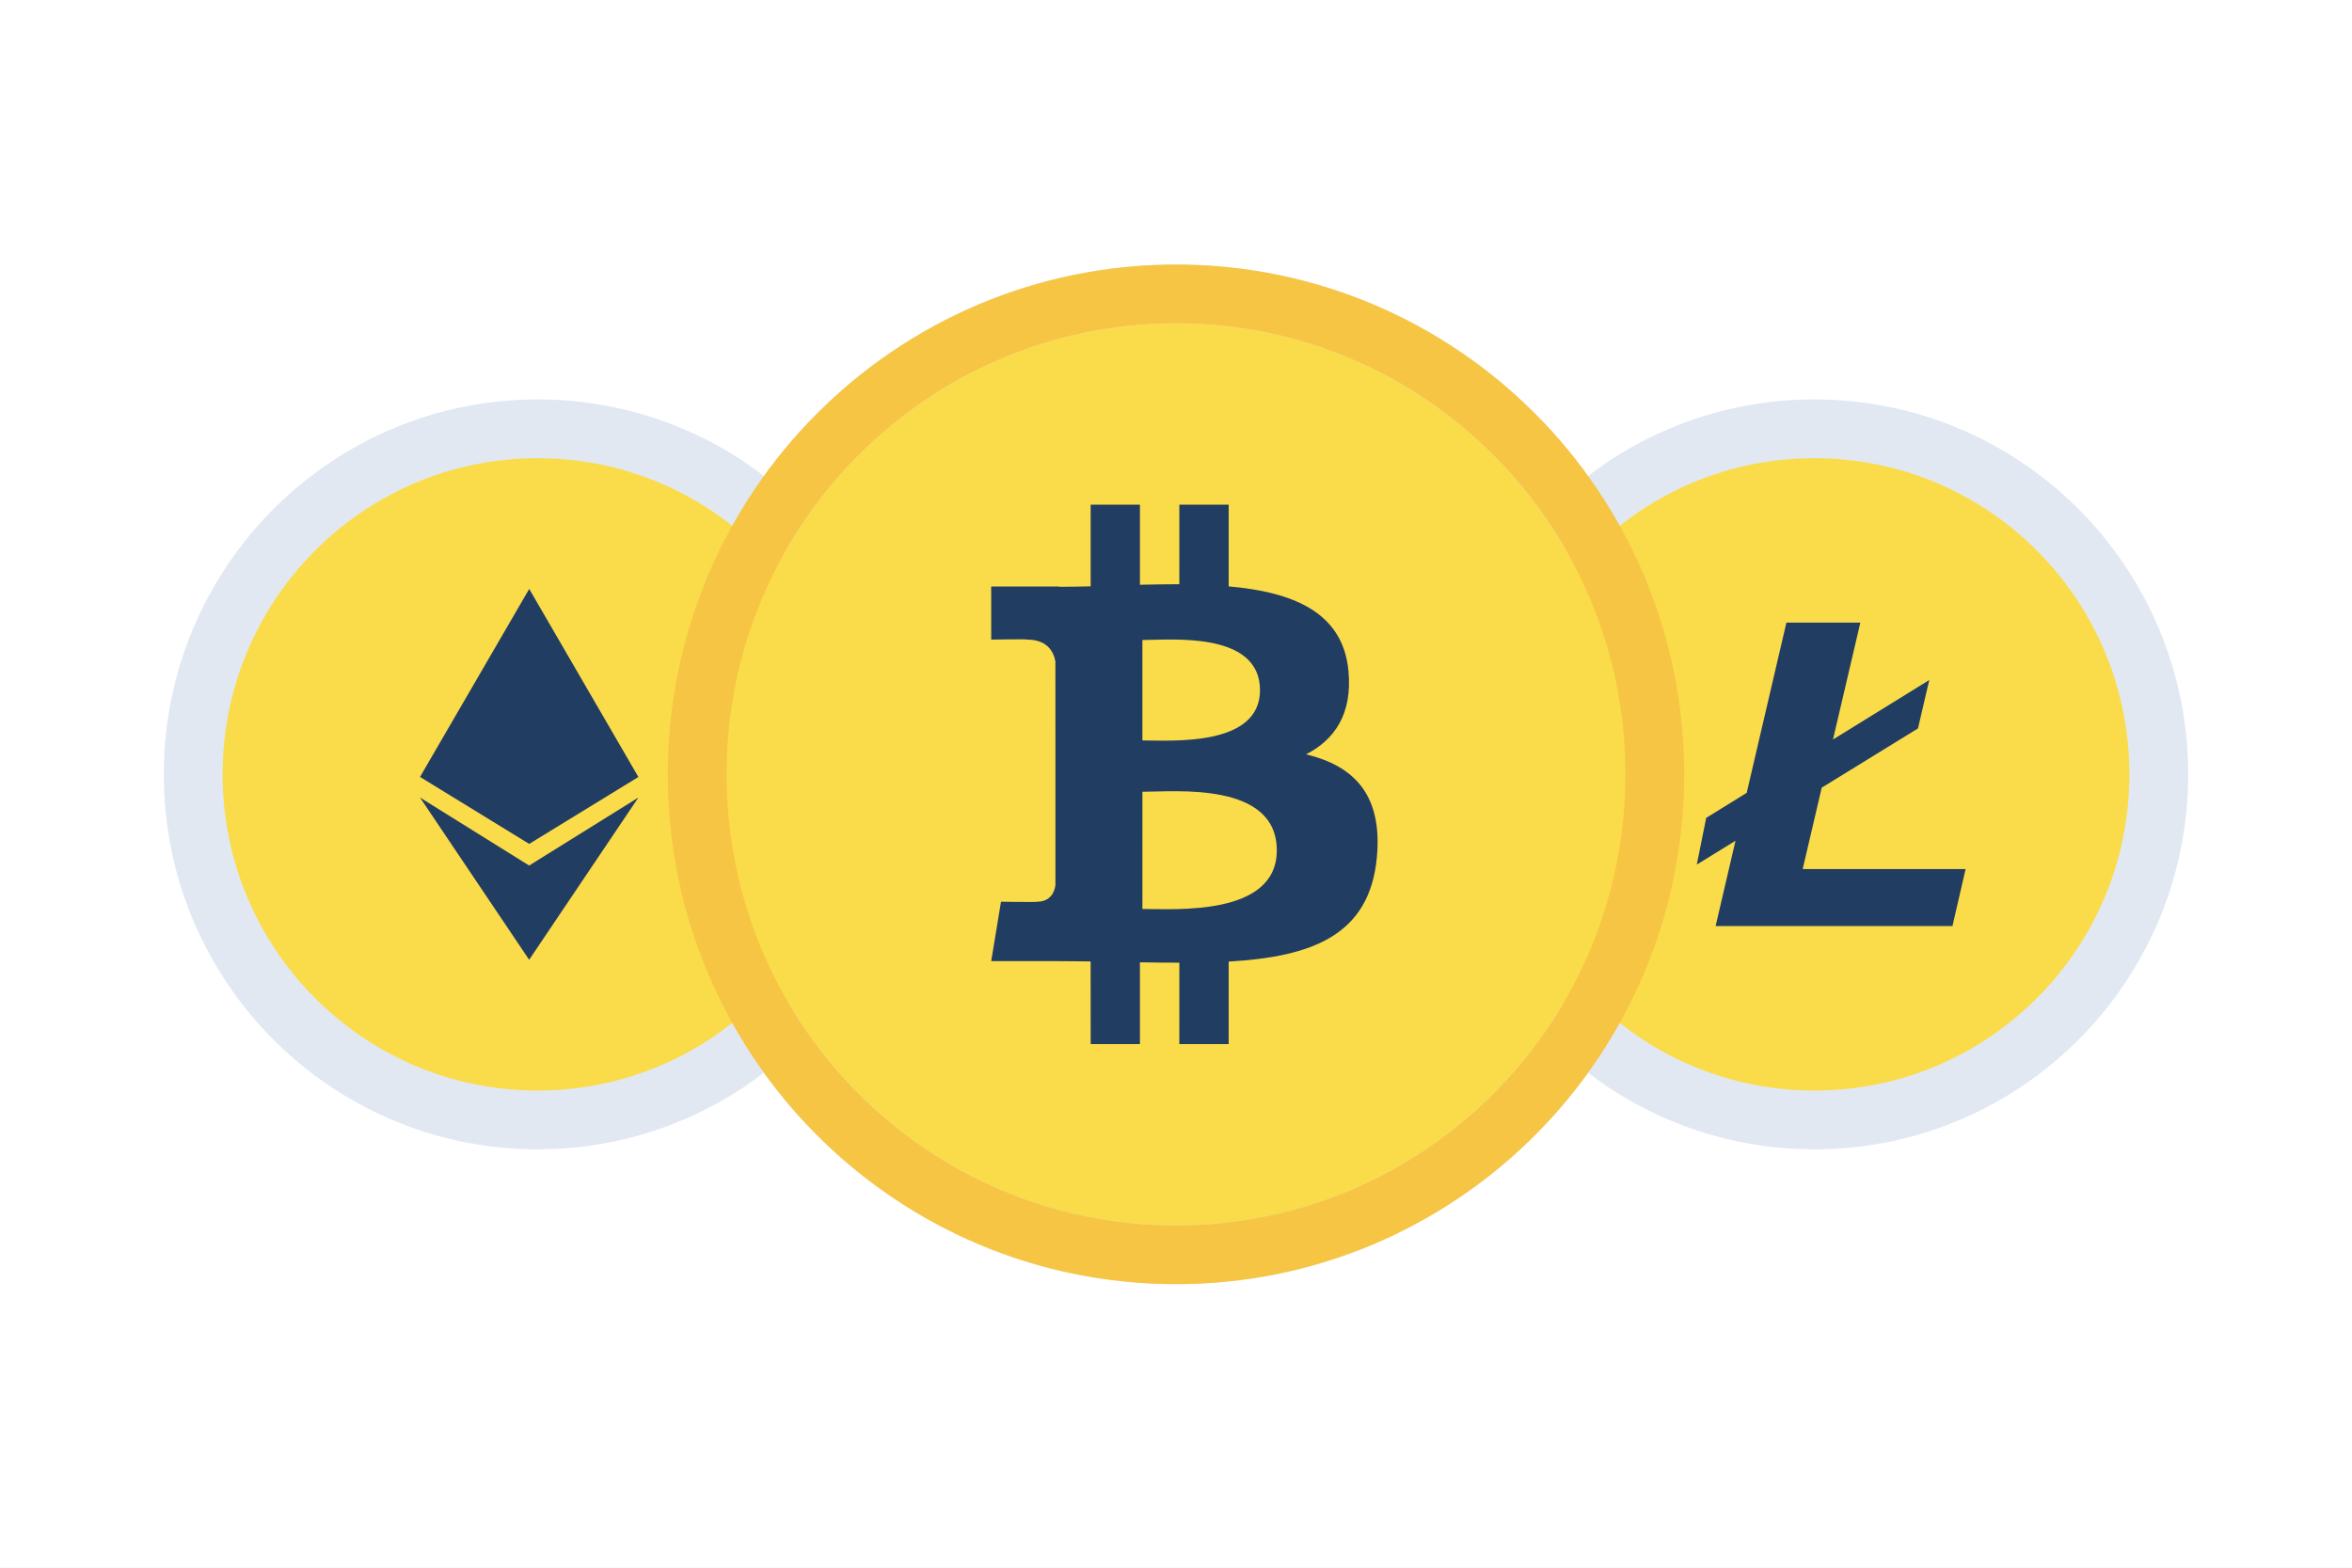
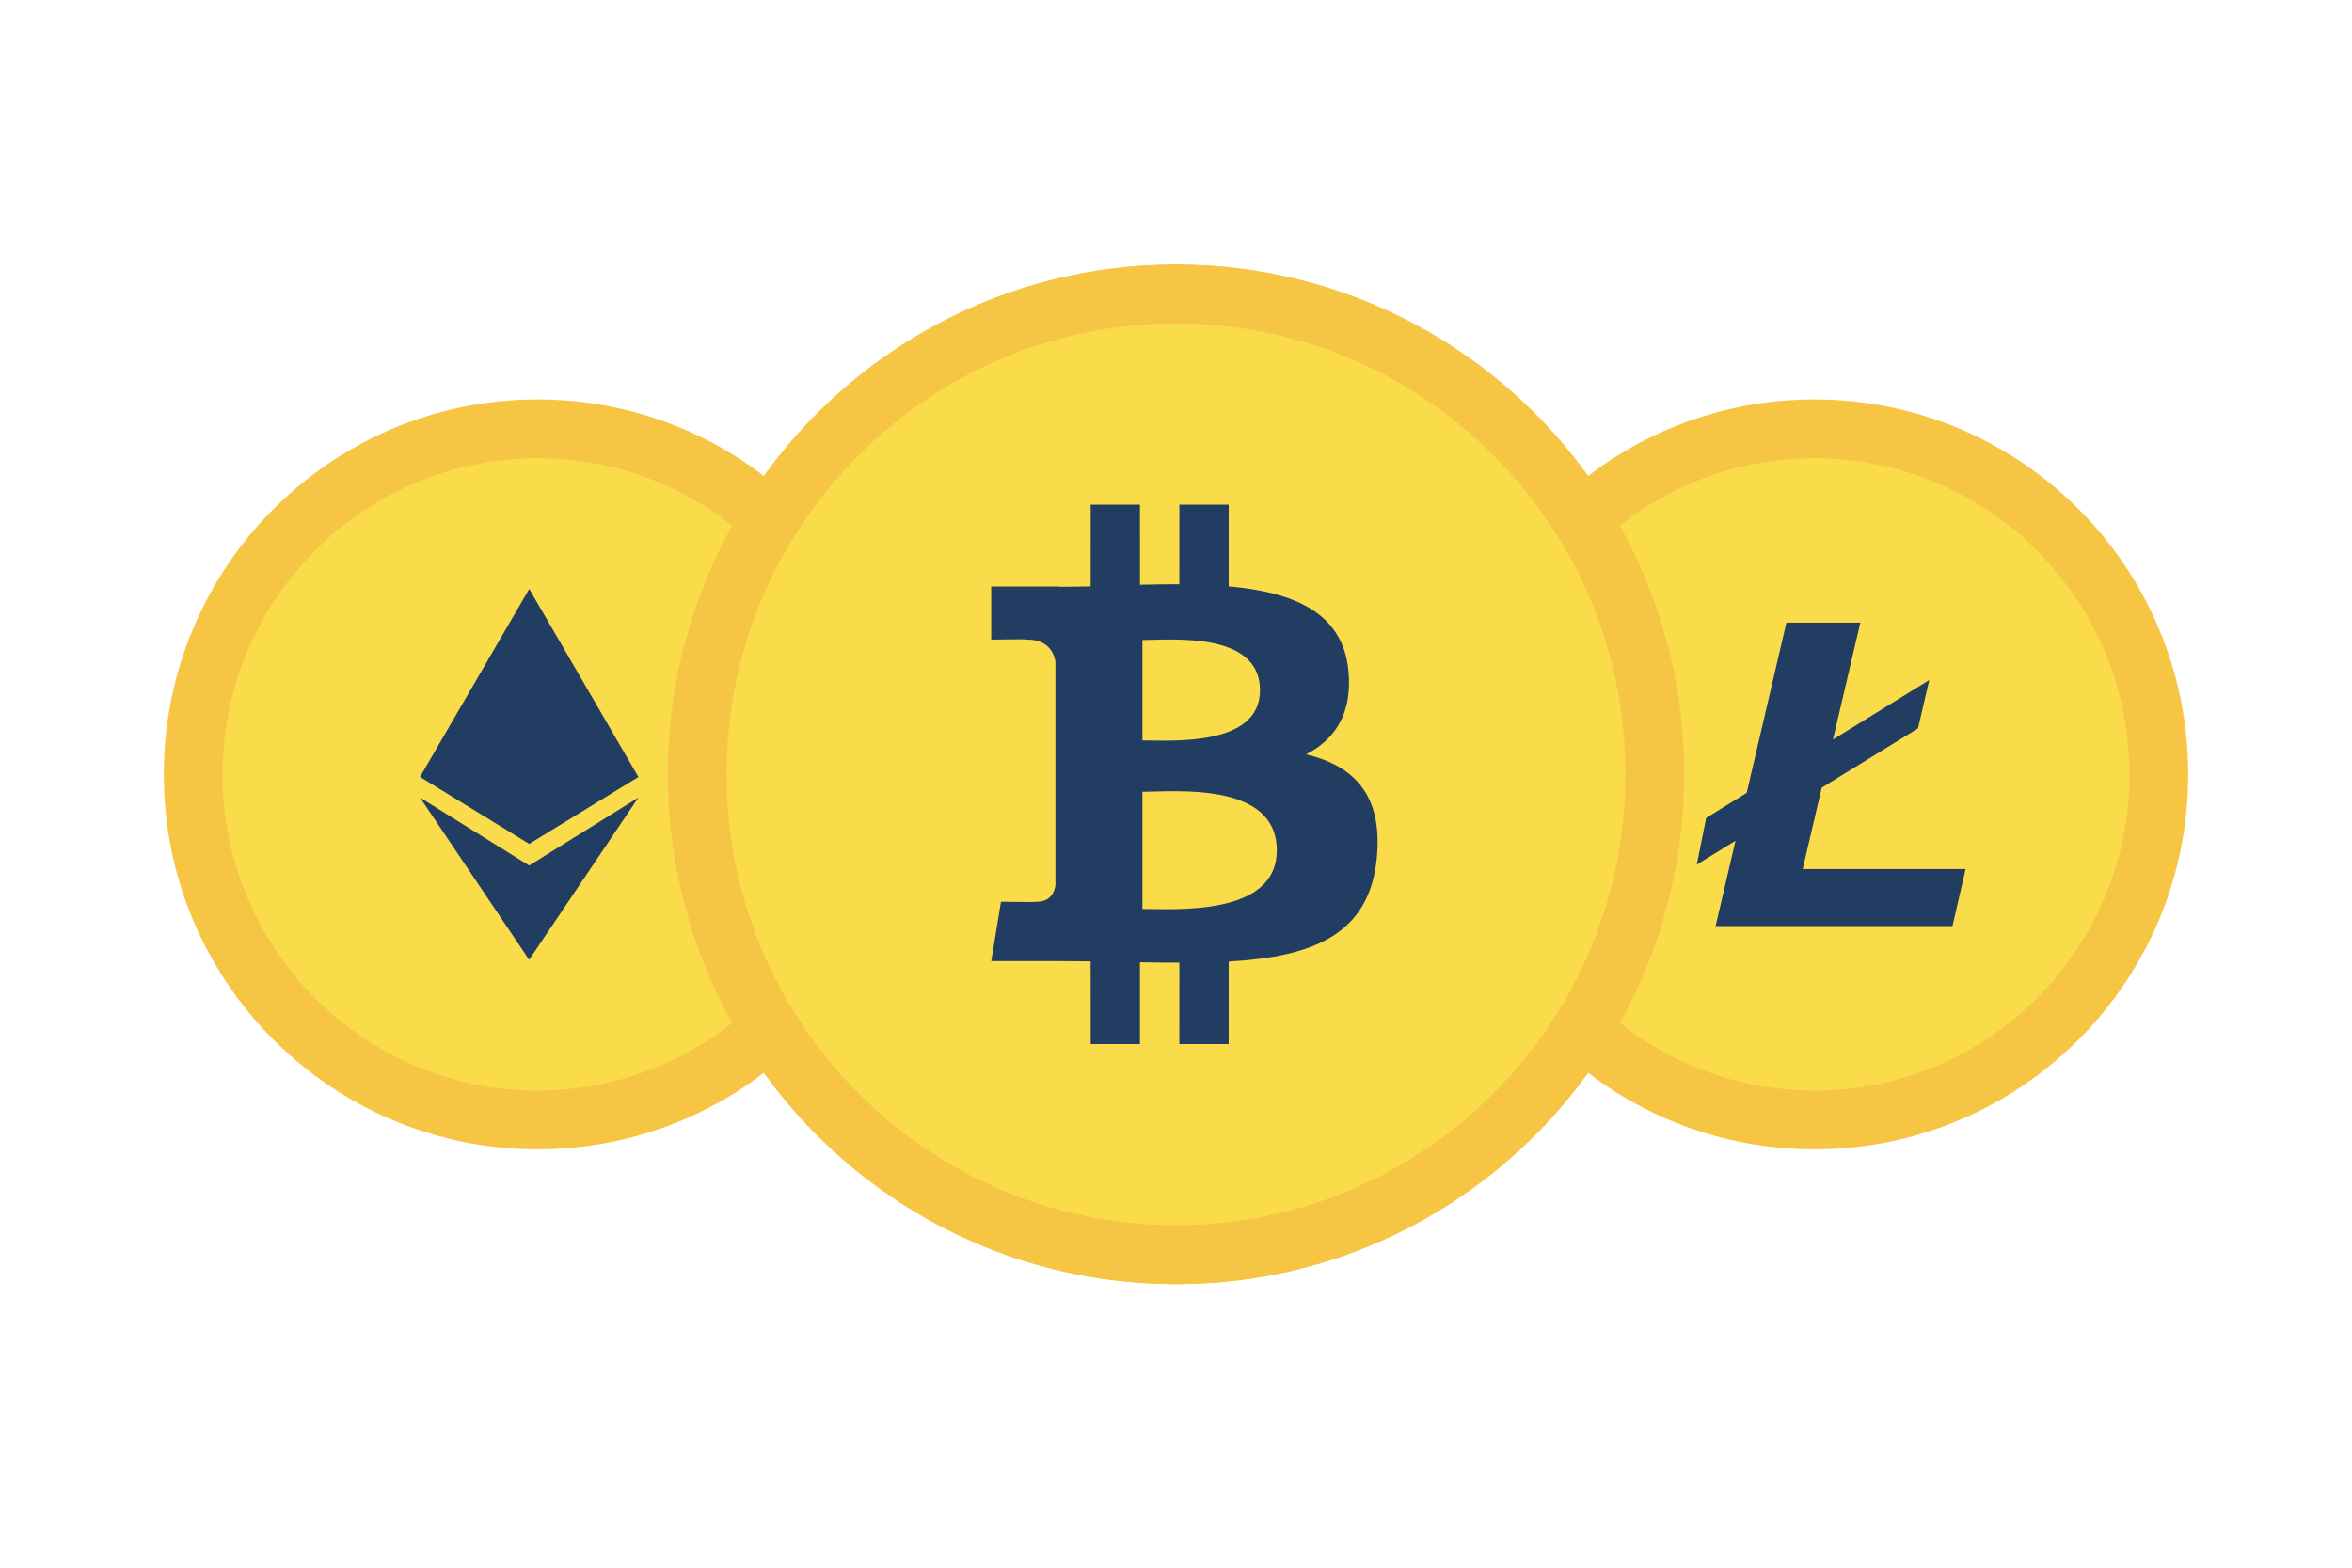
<svg xmlns="http://www.w3.org/2000/svg" width="120px" height="80px" viewBox="0 0 120 80" version="1.1">
  <g id="Page-1" stroke="none" stroke-width="1" fill="none" fill-rule="evenodd">
    <g id="crypto">
      <rect id="Rectangle" fill="#FFFFFF" fill-rule="nonzero" x="0" y="0" width="120" height="80" />
-       <path d="M60,15 C51.773,15 44.496,19.082 40.069,25.336 C39.799,25.718 39.539,26.108 39.291,26.505 C38.948,26.192 38.595,25.892 38.23,25.606 C35.25,23.272 31.501,21.882 27.429,21.882 C22.576,21.882 18.183,23.856 15.004,27.047 C11.824,30.238 9.857,34.647 9.857,39.516 C9.857,44.386 11.824,48.794 15.004,51.986 C18.183,55.177 22.576,57.151 27.429,57.151 C31.501,57.151 35.25,55.76 38.23,53.426 C38.594,53.14 38.948,52.84 39.29,52.526 C39.538,52.922 39.798,53.313 40.069,53.696 C44.496,59.951 51.773,64.032 60,64.032 C68.227,64.032 75.504,59.951 79.931,53.696 C80.201,53.314 80.461,52.924 80.709,52.527 C81.052,52.84 81.405,53.141 81.77,53.426 C84.75,55.76 88.499,57.151 92.571,57.151 C97.424,57.151 101.817,55.177 104.996,51.986 C108.176,48.794 110.143,44.386 110.143,39.516 C110.143,34.647 108.176,30.238 104.996,27.047 C101.817,23.856 97.424,21.882 92.571,21.882 C88.499,21.882 84.75,23.272 81.77,25.607 C81.406,25.892 81.052,26.192 80.71,26.507 C80.462,26.11 80.202,25.72 79.931,25.337 C75.504,19.082 68.227,15 60,15 Z" id="ALL-BACKGROUND" stroke="#E1E8F2" stroke-width="3" fill="#FADC4A" fill-rule="nonzero" />
+       <path d="M60,15 C51.773,15 44.496,19.082 40.069,25.336 C39.799,25.718 39.539,26.108 39.291,26.505 C38.948,26.192 38.595,25.892 38.23,25.606 C35.25,23.272 31.501,21.882 27.429,21.882 C22.576,21.882 18.183,23.856 15.004,27.047 C11.824,30.238 9.857,34.647 9.857,39.516 C9.857,44.386 11.824,48.794 15.004,51.986 C18.183,55.177 22.576,57.151 27.429,57.151 C31.501,57.151 35.25,55.76 38.23,53.426 C38.594,53.14 38.948,52.84 39.29,52.526 C39.538,52.922 39.798,53.313 40.069,53.696 C44.496,59.951 51.773,64.032 60,64.032 C68.227,64.032 75.504,59.951 79.931,53.696 C80.201,53.314 80.461,52.924 80.709,52.527 C81.052,52.84 81.405,53.141 81.77,53.426 C84.75,55.76 88.499,57.151 92.571,57.151 C97.424,57.151 101.817,55.177 104.996,51.986 C108.176,48.794 110.143,44.386 110.143,39.516 C110.143,34.647 108.176,30.238 104.996,27.047 C101.817,23.856 97.424,21.882 92.571,21.882 C88.499,21.882 84.75,23.272 81.77,25.607 C81.406,25.892 81.052,26.192 80.71,26.507 C80.462,26.11 80.202,25.72 79.931,25.337 C75.504,19.082 68.227,15 60,15 Z" id="ALL-BACKGROUND" stroke="#F7C544" stroke-width="3" fill="#FADC4A" fill-rule="nonzero" />
      <path d="M26.998,44.169 L21.429,40.699 L26.997,48.978 L32.571,40.699 L26.996,44.169 L26.998,44.169 Z M27.001,30.054 L21.429,39.647 L27,43.065 L32.571,39.65 L27.001,30.054 Z" id="ETH" fill="#213D62" fill-rule="nonzero" />
      <polygon id="LTC" fill="#213D62" fill-rule="nonzero" points="99.615 47.258 87.531 47.258 88.546 42.904 86.571 44.12 87.051 41.737 89.117 40.46 91.143 31.774 94.915 31.774 93.52 37.738 98.432 34.702 97.856 37.172 92.945 40.195 91.974 44.349 100.286 44.349" />
      <ellipse id="BTC-BACKGROUND" stroke="#F7C544" stroke-width="3" cx="60" cy="39.516" rx="24.429" ry="24.516" />
      <path d="M66.638,38.494 C68.097,37.744 69.01,36.424 68.797,34.224 C68.51,31.218 65.936,30.21 62.688,29.923 L62.688,25.753 L60.171,25.753 L60.17,29.813 C59.508,29.813 58.833,29.826 58.161,29.84 L58.16,25.753 L55.646,25.753 L55.645,29.922 C55.101,29.933 54.565,29.944 54.043,29.944 L54.043,29.931 L50.571,29.93 L50.572,32.64 C50.572,32.64 52.43,32.605 52.4,32.639 C53.419,32.64 53.752,33.237 53.847,33.752 L53.848,38.503 L53.848,45.175 C53.803,45.499 53.614,46.015 52.902,46.016 C52.934,46.045 51.071,46.016 51.071,46.016 L50.572,49.047 L53.847,49.047 C54.457,49.047 55.056,49.057 55.644,49.062 L55.647,53.279 L58.16,53.28 L58.16,49.107 C58.851,49.121 59.519,49.127 60.171,49.126 L60.17,53.28 L62.687,53.28 L62.688,49.07 C66.919,48.824 69.88,47.749 70.249,43.742 C70.545,40.515 69.04,39.075 66.638,38.494 Z M58.286,32.66 C59.733,32.66 64.285,32.199 64.286,35.223 C64.285,38.122 59.735,37.784 58.286,37.784 L58.286,32.66 L58.286,32.66 Z M58.286,46.385 L58.287,40.405 C59.944,40.404 65.142,39.875 65.143,43.394 C65.144,46.768 59.944,46.384 58.286,46.385 Z" id="BTC" fill="#213D62" fill-rule="nonzero" />
    </g>
  </g>
</svg>
